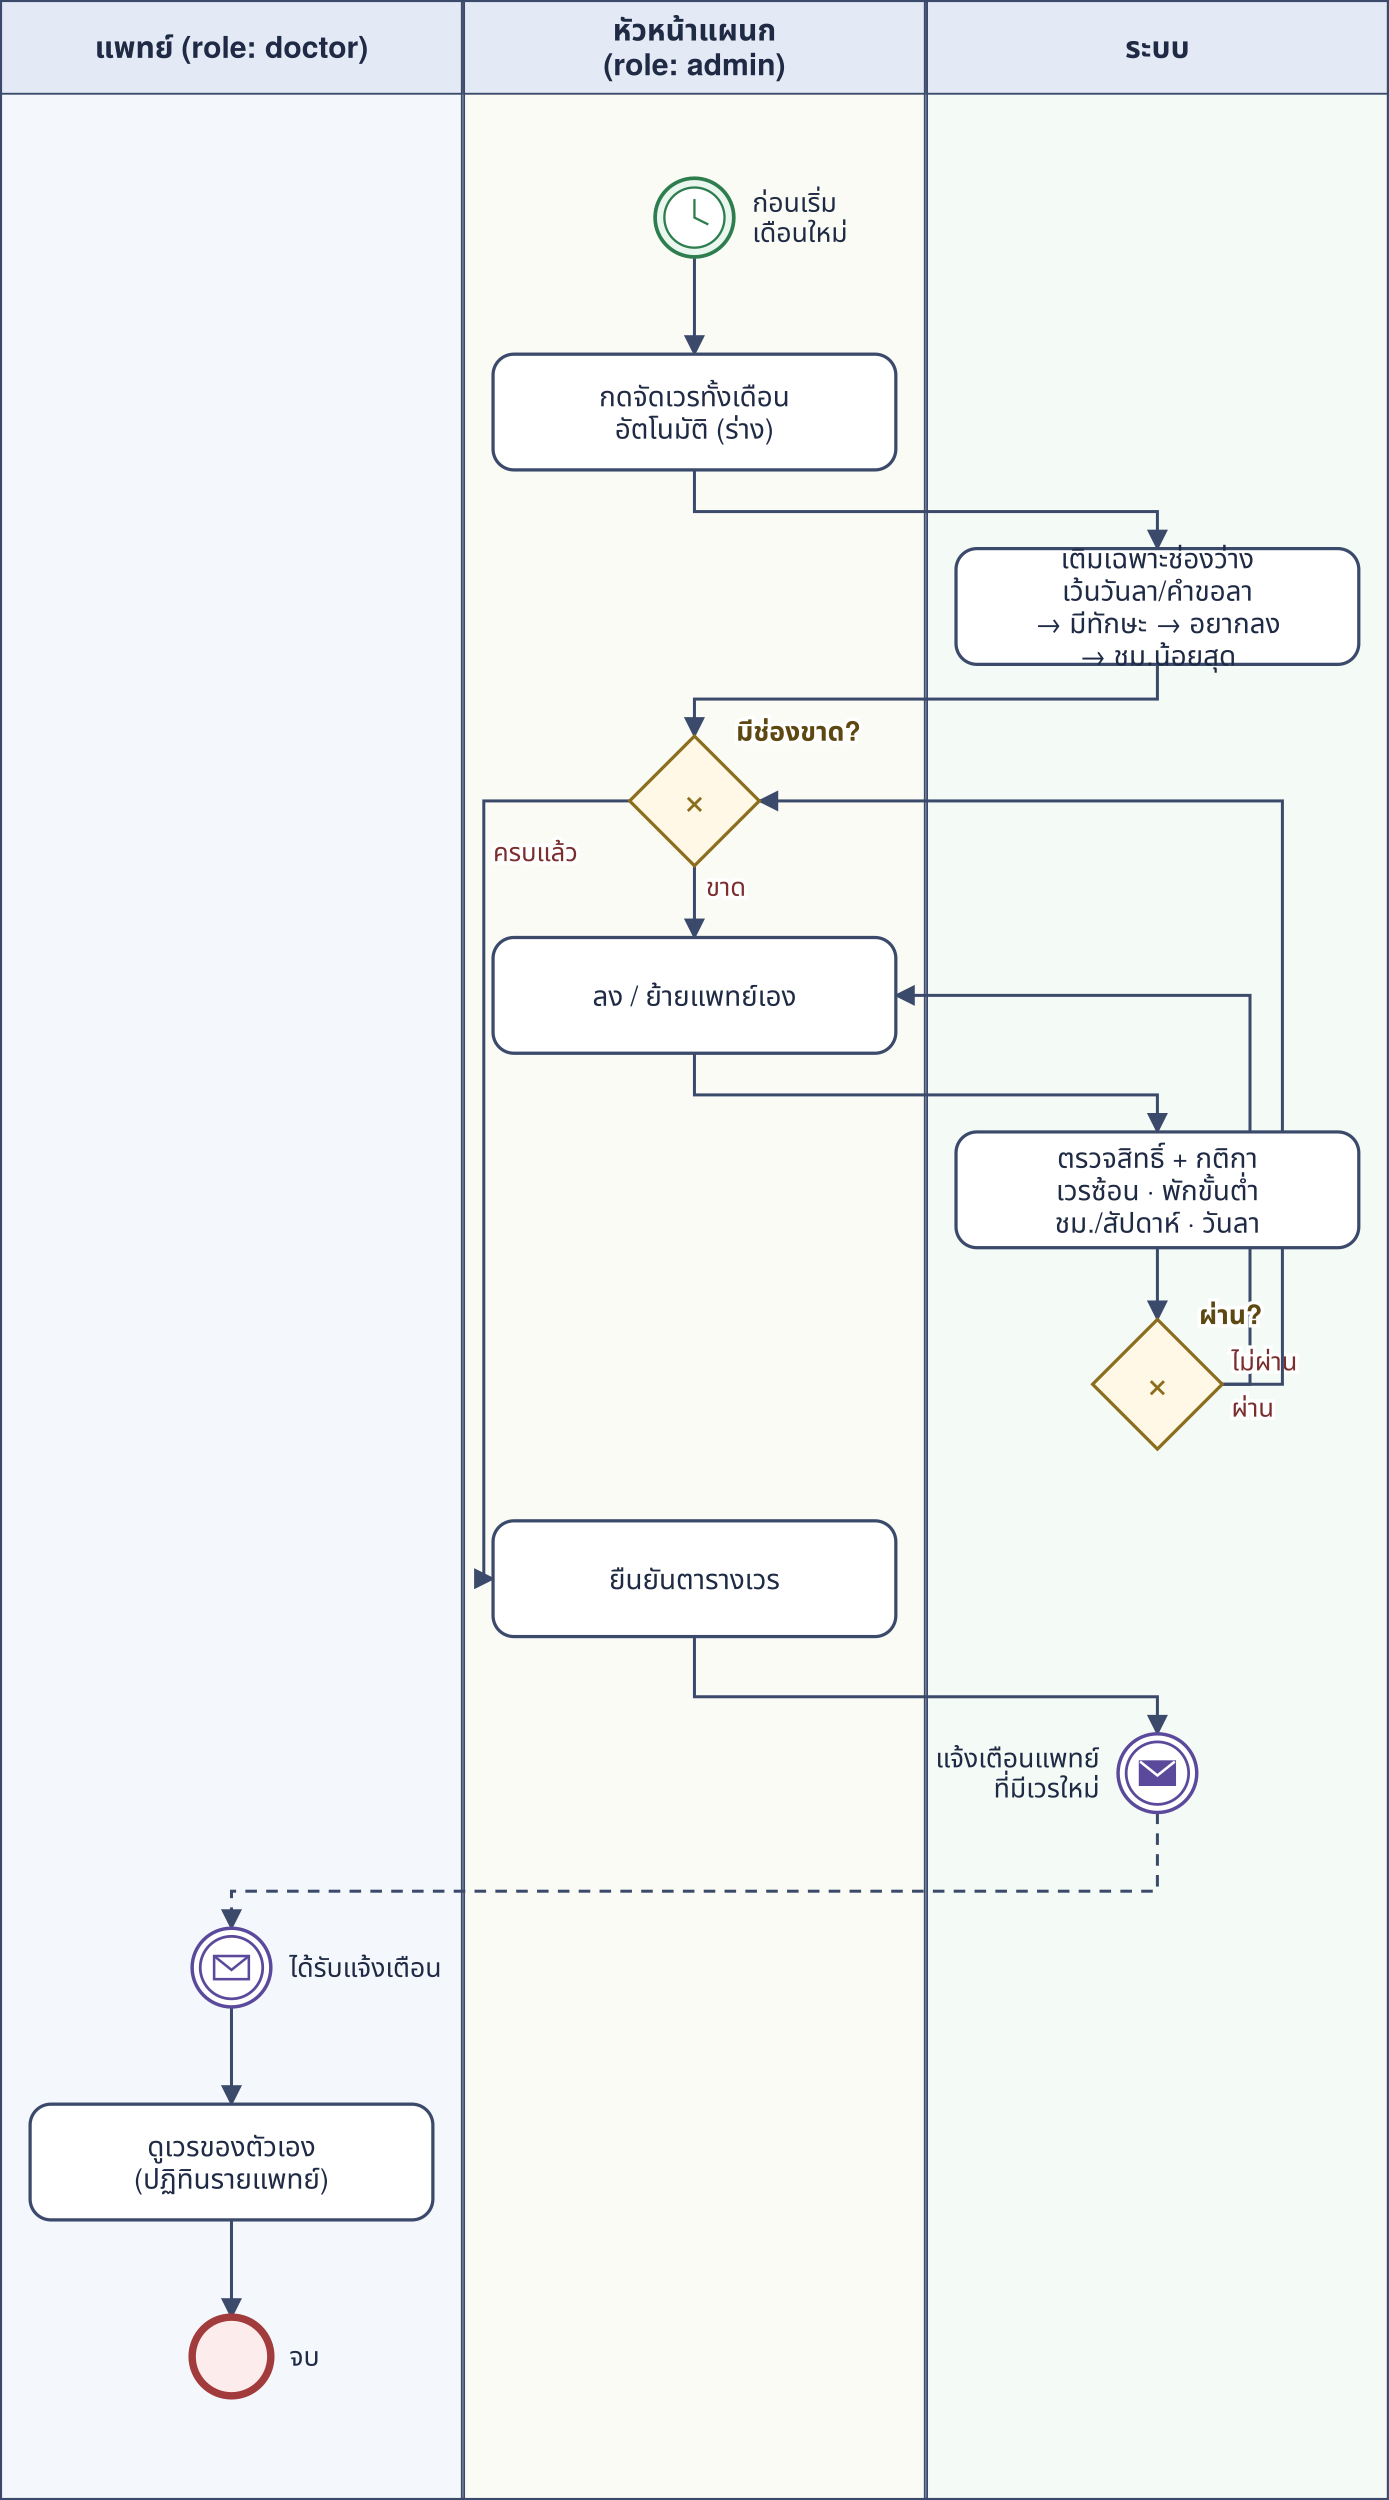
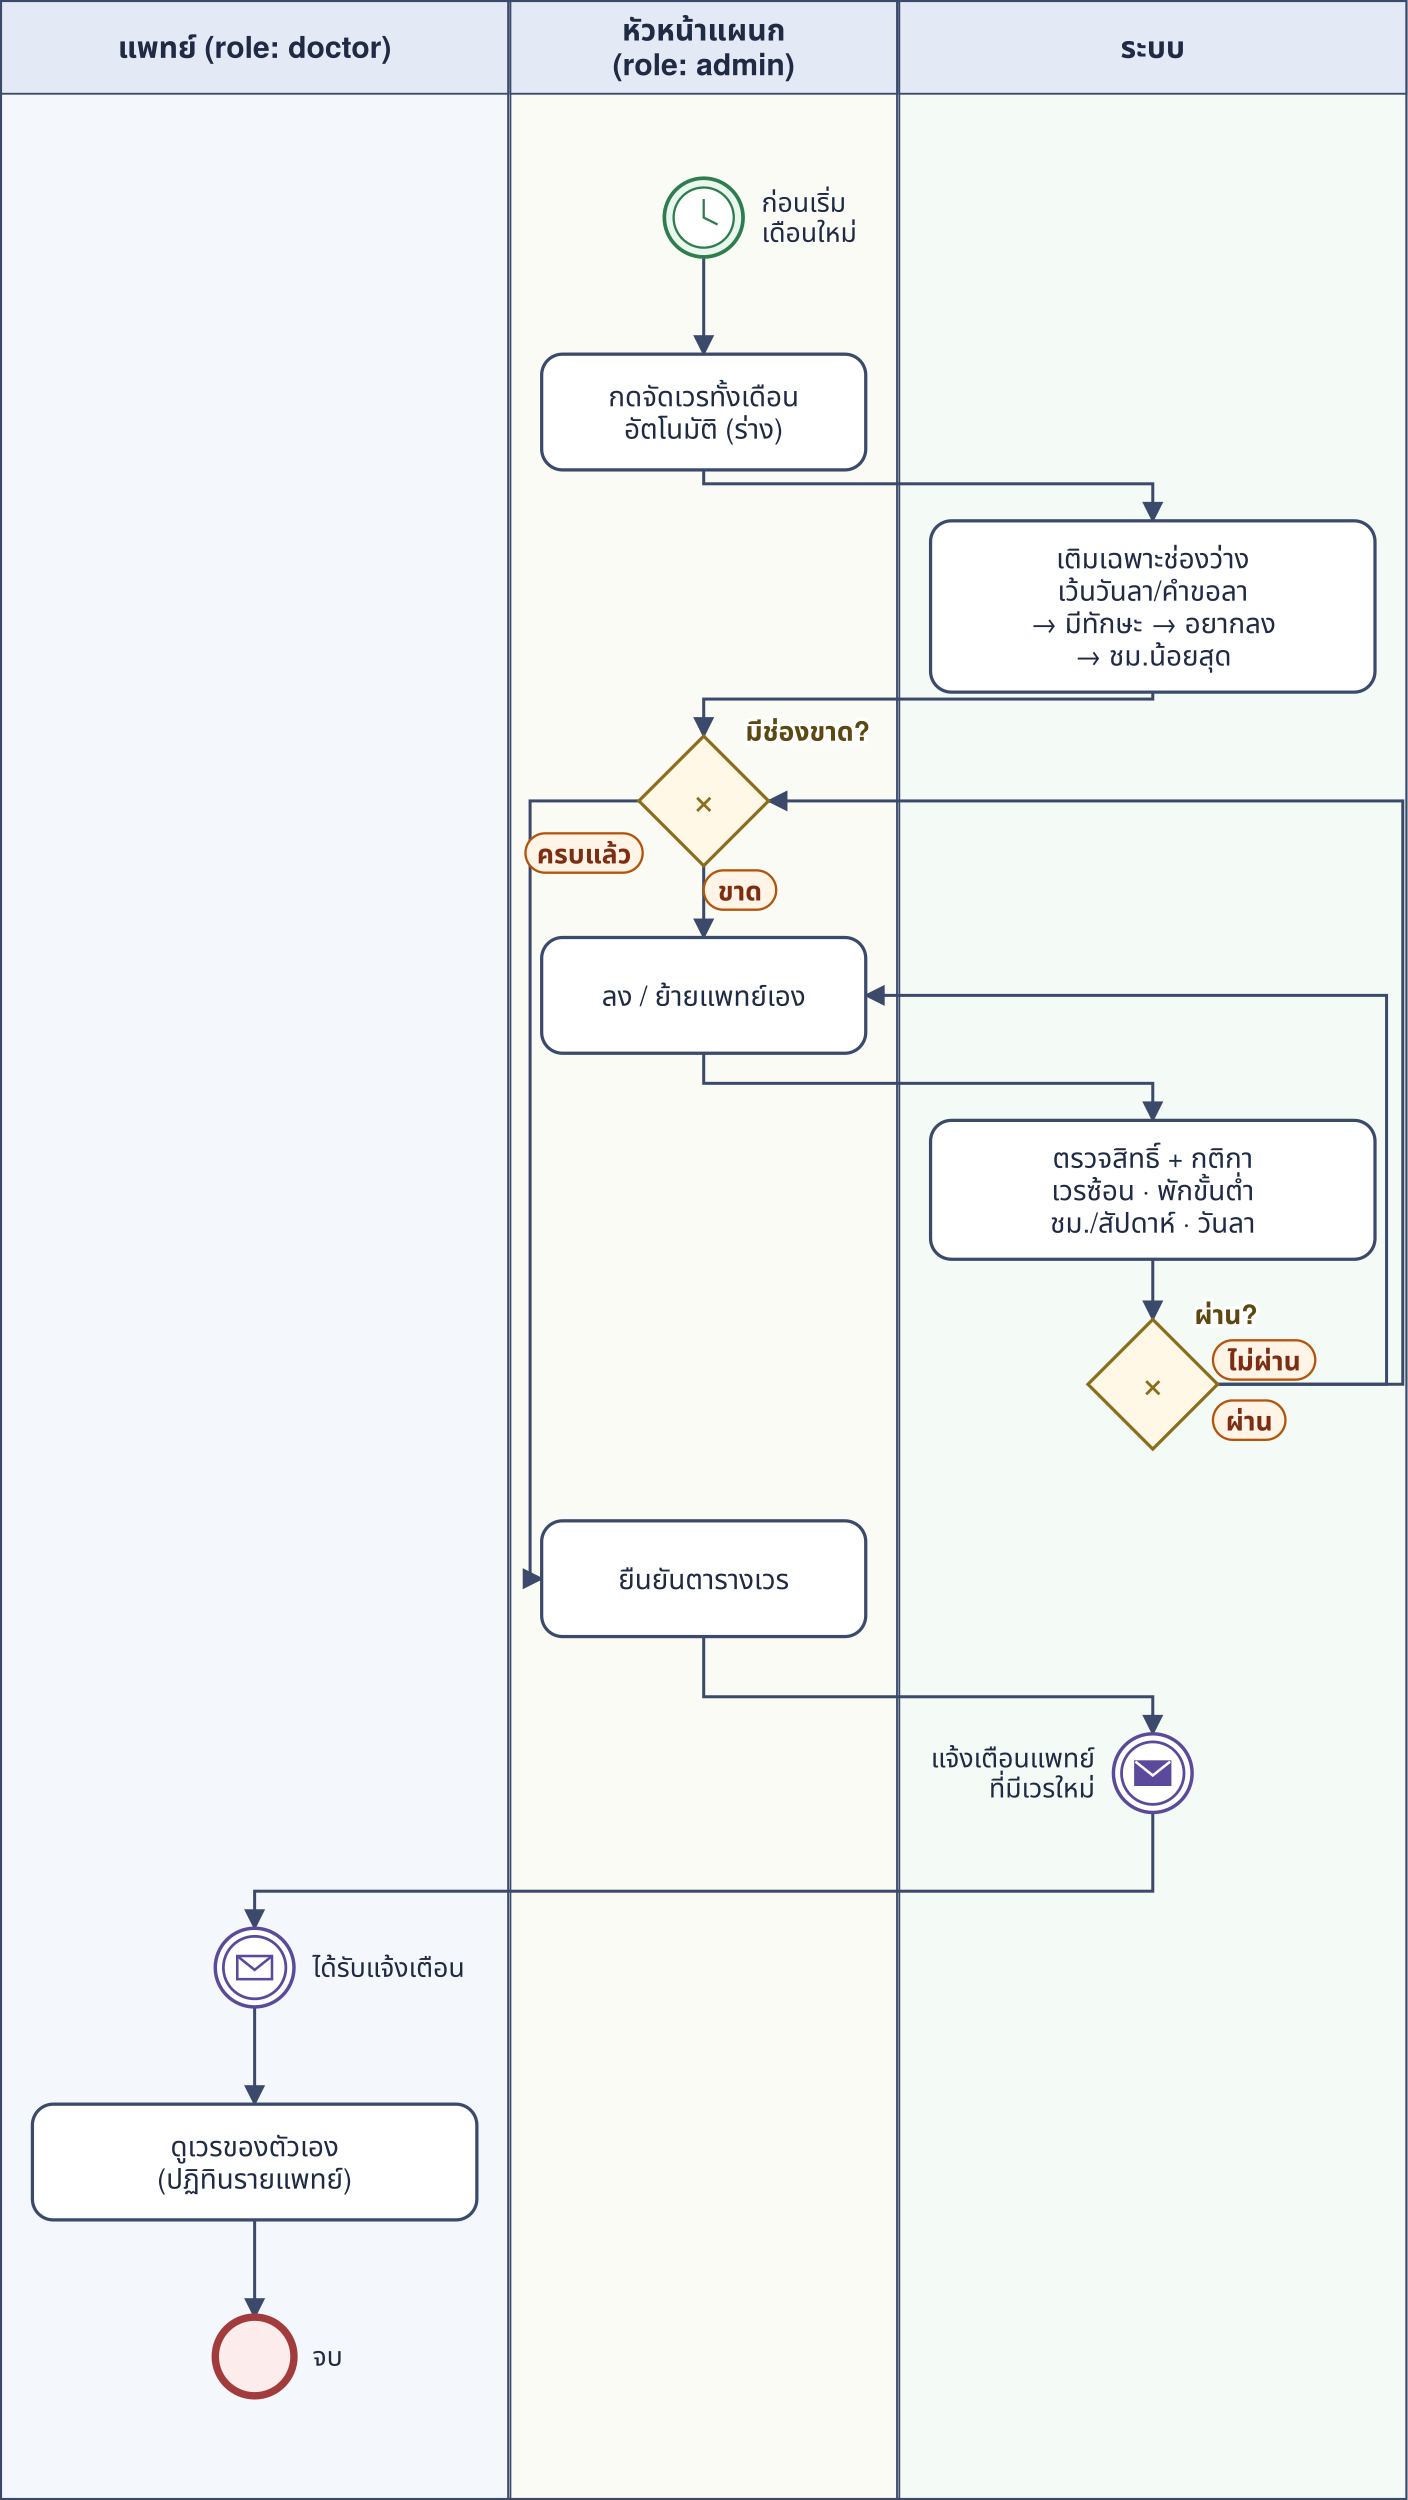
- <svg xmlns="http://www.w3.org/2000/svg" viewBox="0 0 600 1080" width="600" height="1080" font-family="Sarabun, 'Noto Sans Thai', Thonburi, 'Helvetica Neue', sans-serif">
+ <svg xmlns="http://www.w3.org/2000/svg" viewBox="0 0 608 1080" width="608" height="1080" font-family="Sarabun, 'Noto Sans Thai', Thonburi, 'Helvetica Neue', sans-serif">
  <defs>
    <marker id="a" viewBox="0 0 10 10" refX="9" refY="5" markerWidth="7" markerHeight="7" orient="auto-start-reverse">
      <path d="M0,0 L10,5 L0,10 z" fill="#3b4a6b" />
    </marker>
  </defs>
-   <rect x="0.5" y="0.5" width="599" height="1079" fill="#fff" stroke="#3b4a6b" />
-   <rect x="0.5" y="0.5" width="199" height="1079" fill="#f4f7fc" stroke="#3b4a6b" stroke-width="0.8" />
-   <rect x="0.5" y="0.5" width="199" height="40" fill="#e3e9f5" stroke="#3b4a6b" stroke-width="0.8" />
-   <text x="100.0" y="25.0" text-anchor="middle" font-size="13" font-weight="700" fill="#1f2a44">แพทย์ (role: doctor)</text>
-   <rect x="200.5" y="0.5" width="199" height="1079" fill="#fbfbf6" stroke="#3b4a6b" stroke-width="0.8" />
-   <rect x="200.5" y="0.5" width="199" height="40" fill="#e3e9f5" stroke="#3b4a6b" stroke-width="0.8" />
-   <text x="300.0" y="17.5" text-anchor="middle" font-size="13" font-weight="700" fill="#1f2a44">หัวหน้าแผนก</text>
-   <text x="300.0" y="32.5" text-anchor="middle" font-size="13" font-weight="700" fill="#1f2a44">(role: admin)</text>
-   <rect x="400.5" y="0.5" width="199" height="1079" fill="#f4faf6" stroke="#3b4a6b" stroke-width="0.8" />
-   <rect x="400.5" y="0.5" width="199" height="40" fill="#e3e9f5" stroke="#3b4a6b" stroke-width="0.8" />
-   <text x="500.0" y="25.0" text-anchor="middle" font-size="13" font-weight="700" fill="#1f2a44">ระบบ</text>
-   <path d="M300.0,111.0 V153.0" fill="none" stroke="#3b4a6b" stroke-width="1.3" marker-end="url(#a)" />
-   <path d="M300.0,203.0 V221.0 H500.0 V237.0" fill="none" stroke="#3b4a6b" stroke-width="1.3" marker-end="url(#a)" />
-   <path d="M500.0,287.0 V302.0 H300.0 V318.0" fill="none" stroke="#3b4a6b" stroke-width="1.3" marker-end="url(#a)" />
-   <path d="M300.0,374.0 V405.0" fill="none" stroke="#3b4a6b" stroke-width="1.3" marker-end="url(#a)" />
-   <text x="305.0" y="387.0" font-size="11" fill="#7a2e2e" text-anchor="start" paint-order="stroke" stroke="#fff" stroke-width="3">ขาด</text>
-   <path d="M300.0,455.0 V473.0 H500.0 V489.0" fill="none" stroke="#3b4a6b" stroke-width="1.3" marker-end="url(#a)" />
-   <path d="M500.0,539.0 V570.0" fill="none" stroke="#3b4a6b" stroke-width="1.3" marker-end="url(#a)" />
-   <path d="M528.0,598.0 H540.0 V430.0 H387.0" fill="none" stroke="#3b4a6b" stroke-width="1.3" marker-end="url(#a)" />
-   <text x="532.0" y="592.0" font-size="11" fill="#7a2e2e" text-anchor="start" paint-order="stroke" stroke="#fff" stroke-width="3">ไม่ผ่าน</text>
-   <path d="M528.0,598.0 H554.0 V346.0 H328.0" fill="none" stroke="#3b4a6b" stroke-width="1.3" marker-end="url(#a)" />
-   <text x="532.0" y="612.0" font-size="11" fill="#7a2e2e" text-anchor="start" paint-order="stroke" stroke="#fff" stroke-width="3">ผ่าน</text>
-   <path d="M272.0,346.0 H209 V682.0 H213.0" fill="none" stroke="#3b4a6b" stroke-width="1.3" marker-end="url(#a)" />
-   <text x="213" y="372.0" font-size="11" fill="#7a2e2e" text-anchor="start" paint-order="stroke" stroke="#fff" stroke-width="3">ครบแล้ว</text>
-   <path d="M300.0,707.0 V733.0 H500.0 V749.0" fill="none" stroke="#3b4a6b" stroke-width="1.3" marker-end="url(#a)" />
-   <path d="M500.0,783.0 V817.0 H100.0 V833.0" fill="none" stroke="#3b4a6b" stroke-width="1.3" stroke-dasharray="5 4" marker-end="url(#a)" />
-   <path d="M100.0,867.0 V909.0" fill="none" stroke="#3b4a6b" stroke-width="1.3" marker-end="url(#a)" />
-   <path d="M100.0,959.0 V1001.0" fill="none" stroke="#3b4a6b" stroke-width="1.3" marker-end="url(#a)" />
-   <circle cx="300.0" cy="94.0" r="17.0" fill="#eaf7ee" stroke="#2e7d4f" stroke-width="1.6" />
-   <circle cx="300.0" cy="94.0" r="13.0" fill="#fff" stroke="#2e7d4f" />
-   <path d="M300.0,86.0 V94.0 L306.0,97.0" stroke="#2e7d4f" fill="none" />
-   <text x="325.0" y="91.5" font-size="11.5" fill="#1f2a44">ก่อนเริ่ม</text>
-   <text x="325.0" y="104.5" font-size="11.5" fill="#1f2a44">เดือนใหม่</text>
-   <rect x="213.0" y="153.0" width="174" height="50" rx="9" fill="#fff" stroke="#3b4a6b" stroke-width="1.4" />
-   <text x="300.0" y="175.5" text-anchor="middle" font-size="12" fill="#1f2a44">กดจัดเวรทั้งเดือน</text>
-   <text x="300.0" y="189.5" text-anchor="middle" font-size="12" fill="#1f2a44">อัตโนมัติ (ร่าง)</text>
-   <rect x="413.0" y="237.0" width="174" height="50" rx="9" fill="#fff" stroke="#3b4a6b" stroke-width="1.4" />
-   <text x="500.0" y="245.5" text-anchor="middle" font-size="12" fill="#1f2a44">เติมเฉพาะช่องว่าง</text>
-   <text x="500.0" y="259.5" text-anchor="middle" font-size="12" fill="#1f2a44">เว้นวันลา/คำขอลา</text>
-   <text x="500.0" y="273.5" text-anchor="middle" font-size="12" fill="#1f2a44">→ มีทักษะ → อยากลง</text>
-   <text x="500.0" y="287.5" text-anchor="middle" font-size="12" fill="#1f2a44">→ ชม.น้อยสุด</text>
-   <path d="M300.0,318.0 L328.0,346.0 L300.0,374.0 L272.0,346.0 z" fill="#fff8e6" stroke="#8a6d1d" stroke-width="1.4" />
-   <text x="300.0" y="352.0" text-anchor="middle" font-size="18" fill="#8a6d1d">×</text>
-   <text x="318.0" y="320.0" font-size="11.5" font-weight="600" fill="#5c4810" paint-order="stroke" stroke="#fff" stroke-width="3">มีช่องขาด?</text>
-   <rect x="213.0" y="405.0" width="174" height="50" rx="9" fill="#fff" stroke="#3b4a6b" stroke-width="1.4" />
-   <text x="300.0" y="434.5" text-anchor="middle" font-size="12" fill="#1f2a44">ลง / ย้ายแพทย์เอง</text>
-   <rect x="413.0" y="489.0" width="174" height="50" rx="9" fill="#fff" stroke="#3b4a6b" stroke-width="1.4" />
-   <text x="500.0" y="504.5" text-anchor="middle" font-size="12" fill="#1f2a44">ตรวจสิทธิ์ + กติกา</text>
-   <text x="500.0" y="518.5" text-anchor="middle" font-size="12" fill="#1f2a44">เวรซ้อน · พักขั้นต่ำ</text>
-   <text x="500.0" y="532.5" text-anchor="middle" font-size="12" fill="#1f2a44">ชม./สัปดาห์ · วันลา</text>
-   <path d="M500.0,570.0 L528.0,598.0 L500.0,626.0 L472.0,598.0 z" fill="#fff8e6" stroke="#8a6d1d" stroke-width="1.4" />
-   <text x="500.0" y="604.0" text-anchor="middle" font-size="18" fill="#8a6d1d">×</text>
-   <text x="518.0" y="572.0" font-size="11.5" font-weight="600" fill="#5c4810" paint-order="stroke" stroke="#fff" stroke-width="3">ผ่าน?</text>
-   <rect x="213.0" y="657.0" width="174" height="50" rx="9" fill="#fff" stroke="#3b4a6b" stroke-width="1.4" />
-   <text x="300.0" y="686.5" text-anchor="middle" font-size="12" fill="#1f2a44">ยืนยันตารางเวร</text>
-   <circle cx="500.0" cy="766.0" r="17.0" fill="#fff" stroke="#5b4a9b" stroke-width="1.5" />
-   <circle cx="500.0" cy="766.0" r="13.5" fill="#fff" stroke="#5b4a9b" stroke-width="1.2" />
-   <rect x="492.5" y="761.0" width="15" height="10" fill="#5b4a9b" stroke="#5b4a9b" stroke-width="1.1" />
-   <path d="M492.5,761.0 L500.0,767.0 L507.5,761.0" fill="none" stroke="#fff" stroke-width="1.1" />
-   <text x="475.0" y="763.5" text-anchor="end" font-size="11.5" fill="#1f2a44">แจ้งเตือนแพทย์</text>
-   <text x="475.0" y="776.5" text-anchor="end" font-size="11.5" fill="#1f2a44">ที่มีเวรใหม่</text>
-   <circle cx="100.0" cy="850.0" r="17.0" fill="#fff" stroke="#5b4a9b" stroke-width="1.5" />
-   <circle cx="100.0" cy="850.0" r="13.5" fill="#fff" stroke="#5b4a9b" stroke-width="1.2" />
-   <rect x="92.5" y="845.0" width="15" height="10" fill="#fff" stroke="#5b4a9b" stroke-width="1.1" />
-   <path d="M92.5,845.0 L100.0,851.0 L107.5,845.0" fill="none" stroke="#5b4a9b" stroke-width="1.1" />
-   <text x="125.0" y="854.0" font-size="11.5" fill="#1f2a44">ได้รับแจ้งเตือน</text>
-   <rect x="13.0" y="909.0" width="174" height="50" rx="9" fill="#fff" stroke="#3b4a6b" stroke-width="1.4" />
-   <text x="100.0" y="931.5" text-anchor="middle" font-size="12" fill="#1f2a44">ดูเวรของตัวเอง</text>
-   <text x="100.0" y="945.5" text-anchor="middle" font-size="12" fill="#1f2a44">(ปฏิทินรายแพทย์)</text>
-   <circle cx="100.0" cy="1018.0" r="17.0" fill="#fdecec" stroke="#a23b3b" stroke-width="3.2" />
-   <text x="125.0" y="1022.0" font-size="11.5" fill="#1f2a44">จบ</text>
+   <rect x="0.5" y="0.5" width="607" height="1079" fill="#fff" stroke="#3b4a6b" />
+   <rect x="0.5" y="0.5" width="219" height="1079" fill="#f4f7fc" stroke="#3b4a6b" stroke-width="0.8" />
+   <rect x="0.5" y="0.5" width="219" height="40" fill="#e3e9f5" stroke="#3b4a6b" stroke-width="0.8" />
+   <text x="110.0" y="25.0" text-anchor="middle" font-size="13" font-weight="700" fill="#1f2a44">แพทย์ (role: doctor)</text>
+   <rect x="220.5" y="0.5" width="167" height="1079" fill="#fbfbf6" stroke="#3b4a6b" stroke-width="0.8" />
+   <rect x="220.5" y="0.5" width="167" height="40" fill="#e3e9f5" stroke="#3b4a6b" stroke-width="0.8" />
+   <text x="304.0" y="17.5" text-anchor="middle" font-size="13" font-weight="700" fill="#1f2a44">หัวหน้าแผนก</text>
+   <text x="304.0" y="32.5" text-anchor="middle" font-size="13" font-weight="700" fill="#1f2a44">(role: admin)</text>
+   <rect x="388.5" y="0.5" width="219" height="1079" fill="#f4faf6" stroke="#3b4a6b" stroke-width="0.8" />
+   <rect x="388.5" y="0.5" width="219" height="40" fill="#e3e9f5" stroke="#3b4a6b" stroke-width="0.8" />
+   <text x="498.0" y="25.0" text-anchor="middle" font-size="13" font-weight="700" fill="#1f2a44">ระบบ</text>
+   <path d="M304.0,111.0 V153.0" fill="none" stroke="#3b4a6b" stroke-width="1.3" marker-end="url(#a)" />
+   <path d="M304.0,203.0 V209.0 H498.0 V225.0" fill="none" stroke="#3b4a6b" stroke-width="1.3" marker-end="url(#a)" />
+   <path d="M498.0,299.0 V302.0 H304.0 V318.0" fill="none" stroke="#3b4a6b" stroke-width="1.3" marker-end="url(#a)" />
+   <path d="M304.0,374.0 V405.0" fill="none" stroke="#3b4a6b" stroke-width="1.3" marker-end="url(#a)" />
+   <path d="M304.0,455.0 V468.0 H498.0 V484.0" fill="none" stroke="#3b4a6b" stroke-width="1.3" marker-end="url(#a)" />
+   <path d="M498.0,544.0 V570.0" fill="none" stroke="#3b4a6b" stroke-width="1.3" marker-end="url(#a)" />
+   <path d="M526.0,598.0 H599.0 V430.0 H374.0" fill="none" stroke="#3b4a6b" stroke-width="1.3" marker-end="url(#a)" />
+   <path d="M526.0,598.0 H606.0 V346.0 H332.0" fill="none" stroke="#3b4a6b" stroke-width="1.3" marker-end="url(#a)" />
+   <path d="M276.0,346.0 H229 V682.0 H234.0" fill="none" stroke="#3b4a6b" stroke-width="1.3" marker-end="url(#a)" />
+   <path d="M304.0,707.0 V733.0 H498.0 V749.0" fill="none" stroke="#3b4a6b" stroke-width="1.3" marker-end="url(#a)" />
+   <path d="M498.0,783.0 V817.0 H110.0 V833.0" fill="none" stroke="#3b4a6b" stroke-width="1.3" marker-end="url(#a)" />
+   <path d="M110.0,867.0 V909.0" fill="none" stroke="#3b4a6b" stroke-width="1.3" marker-end="url(#a)" />
+   <path d="M110.0,959.0 V1001.0" fill="none" stroke="#3b4a6b" stroke-width="1.3" marker-end="url(#a)" />
+   <circle cx="304.0" cy="94.0" r="17.0" fill="#eaf7ee" stroke="#2e7d4f" stroke-width="1.6" />
+   <circle cx="304.0" cy="94.0" r="13.0" fill="#fff" stroke="#2e7d4f" />
+   <path d="M304.0,86.0 V94.0 L310.0,97.0" stroke="#2e7d4f" fill="none" />
+   <text x="329.0" y="91.5" font-size="11.5" fill="#1f2a44">ก่อนเริ่ม</text>
+   <text x="329.0" y="104.5" font-size="11.5" fill="#1f2a44">เดือนใหม่</text>
+   <rect x="234.0" y="153.0" width="140" height="50" rx="9" fill="#fff" stroke="#3b4a6b" stroke-width="1.4" />
+   <text x="304.0" y="175.5" text-anchor="middle" font-size="12" fill="#1f2a44">กดจัดเวรทั้งเดือน</text>
+   <text x="304.0" y="189.5" text-anchor="middle" font-size="12" fill="#1f2a44">อัตโนมัติ (ร่าง)</text>
+   <rect x="402.0" y="225.0" width="192" height="74" rx="9" fill="#fff" stroke="#3b4a6b" stroke-width="1.4" />
+   <text x="498.0" y="245.5" text-anchor="middle" font-size="12" fill="#1f2a44">เติมเฉพาะช่องว่าง</text>
+   <text x="498.0" y="259.5" text-anchor="middle" font-size="12" fill="#1f2a44">เว้นวันลา/คำขอลา</text>
+   <text x="498.0" y="273.5" text-anchor="middle" font-size="12" fill="#1f2a44">→ มีทักษะ → อยากลง</text>
+   <text x="498.0" y="287.5" text-anchor="middle" font-size="12" fill="#1f2a44">→ ชม.น้อยสุด</text>
+   <path d="M304.0,318.0 L332.0,346.0 L304.0,374.0 L276.0,346.0 z" fill="#fff8e6" stroke="#8a6d1d" stroke-width="1.4" />
+   <text x="304.0" y="352.0" text-anchor="middle" font-size="18" fill="#8a6d1d">×</text>
+   <text x="322.0" y="320.0" font-size="11.5" font-weight="700" fill="#5c4810" paint-order="stroke" stroke="#fff" stroke-width="3">มีช่องขาด?</text>
+   <rect x="234.0" y="405.0" width="140" height="50" rx="9" fill="#fff" stroke="#3b4a6b" stroke-width="1.4" />
+   <text x="304.0" y="434.5" text-anchor="middle" font-size="12" fill="#1f2a44">ลง / ย้ายแพทย์เอง</text>
+   <rect x="402.0" y="484.0" width="192" height="60" rx="9" fill="#fff" stroke="#3b4a6b" stroke-width="1.4" />
+   <text x="498.0" y="504.5" text-anchor="middle" font-size="12" fill="#1f2a44">ตรวจสิทธิ์ + กติกา</text>
+   <text x="498.0" y="518.5" text-anchor="middle" font-size="12" fill="#1f2a44">เวรซ้อน · พักขั้นต่ำ</text>
+   <text x="498.0" y="532.5" text-anchor="middle" font-size="12" fill="#1f2a44">ชม./สัปดาห์ · วันลา</text>
+   <path d="M498.0,570.0 L526.0,598.0 L498.0,626.0 L470.0,598.0 z" fill="#fff8e6" stroke="#8a6d1d" stroke-width="1.4" />
+   <text x="498.0" y="604.0" text-anchor="middle" font-size="18" fill="#8a6d1d">×</text>
+   <text x="516.0" y="572.0" font-size="11.5" font-weight="700" fill="#5c4810" paint-order="stroke" stroke="#fff" stroke-width="3">ผ่าน?</text>
+   <rect x="234.0" y="657.0" width="140" height="50" rx="9" fill="#fff" stroke="#3b4a6b" stroke-width="1.4" />
+   <text x="304.0" y="686.5" text-anchor="middle" font-size="12" fill="#1f2a44">ยืนยันตารางเวร</text>
+   <circle cx="498.0" cy="766.0" r="17.0" fill="#fff" stroke="#5b4a9b" stroke-width="1.5" />
+   <circle cx="498.0" cy="766.0" r="13.5" fill="#fff" stroke="#5b4a9b" stroke-width="1.2" />
+   <rect x="490.5" y="761.0" width="15" height="10" fill="#5b4a9b" stroke="#5b4a9b" stroke-width="1.1" />
+   <path d="M490.5,761.0 L498.0,767.0 L505.5,761.0" fill="none" stroke="#fff" stroke-width="1.1" />
+   <text x="473.0" y="763.5" text-anchor="end" font-size="11.5" fill="#1f2a44">แจ้งเตือนแพทย์</text>
+   <text x="473.0" y="776.5" text-anchor="end" font-size="11.5" fill="#1f2a44">ที่มีเวรใหม่</text>
+   <circle cx="110.0" cy="850.0" r="17.0" fill="#fff" stroke="#5b4a9b" stroke-width="1.5" />
+   <circle cx="110.0" cy="850.0" r="13.5" fill="#fff" stroke="#5b4a9b" stroke-width="1.2" />
+   <rect x="102.5" y="845.0" width="15" height="10" fill="#fff" stroke="#5b4a9b" stroke-width="1.1" />
+   <path d="M102.5,845.0 L110.0,851.0 L117.5,845.0" fill="none" stroke="#5b4a9b" stroke-width="1.1" />
+   <text x="135.0" y="854.0" font-size="11.5" fill="#1f2a44">ได้รับแจ้งเตือน</text>
+   <rect x="14.0" y="909.0" width="192" height="50" rx="9" fill="#fff" stroke="#3b4a6b" stroke-width="1.4" />
+   <text x="110.0" y="931.5" text-anchor="middle" font-size="12" fill="#1f2a44">ดูเวรของตัวเอง</text>
+   <text x="110.0" y="945.5" text-anchor="middle" font-size="12" fill="#1f2a44">(ปฏิทินรายแพทย์)</text>
+   <circle cx="110.0" cy="1018.0" r="17.0" fill="#fdecec" stroke="#a23b3b" stroke-width="3.2" />
+   <text x="135.0" y="1022.0" font-size="11.5" fill="#1f2a44">จบ</text>
+   <rect x="304.0" y="376.0" width="31.32" height="17" rx="8.5" fill="#fff4e5" stroke="#b45309" stroke-width="1" />
+   <text x="319.66" y="389.0" text-anchor="middle" font-size="11.5" font-weight="700" fill="#7c2d12">ขาด</text>
+   <rect x="524.0" y="579.0" width="44.2" height="17" rx="8.5" fill="#fff4e5" stroke="#b45309" stroke-width="1" />
+   <text x="546.1" y="592.0" text-anchor="middle" font-size="11.5" font-weight="700" fill="#7c2d12">ไม่ผ่าน</text>
+   <rect x="524.0" y="605.0" width="31.32" height="17" rx="8.5" fill="#fff4e5" stroke="#b45309" stroke-width="1" />
+   <text x="539.66" y="618.0" text-anchor="middle" font-size="11.5" font-weight="700" fill="#7c2d12">ผ่าน</text>
+   <rect x="227" y="360.0" width="50.64" height="17" rx="8.5" fill="#fff4e5" stroke="#b45309" stroke-width="1" />
+   <text x="252.32" y="373.0" text-anchor="middle" font-size="11.5" font-weight="700" fill="#7c2d12">ครบแล้ว</text>
</svg>
